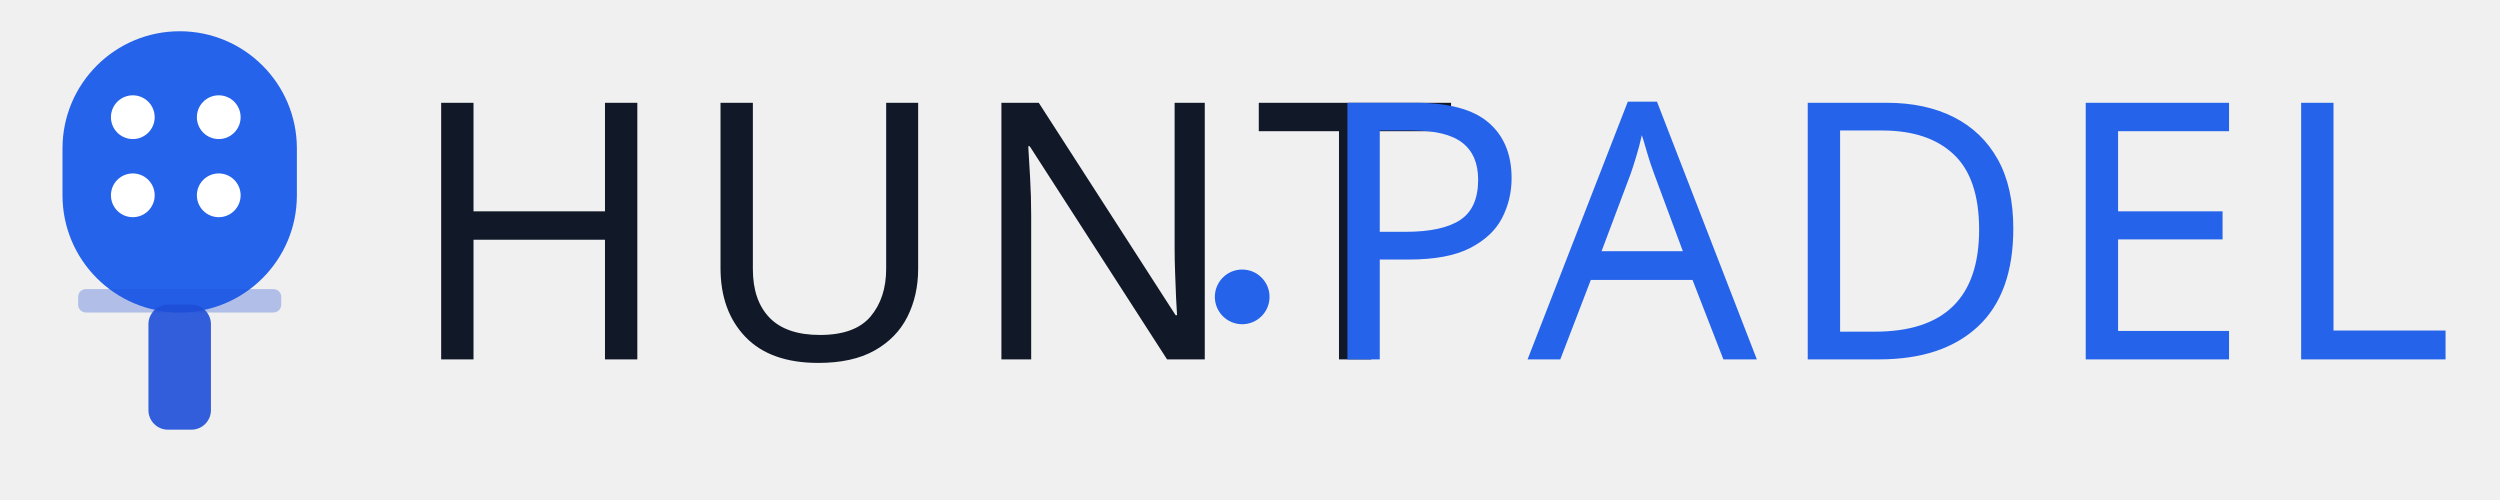
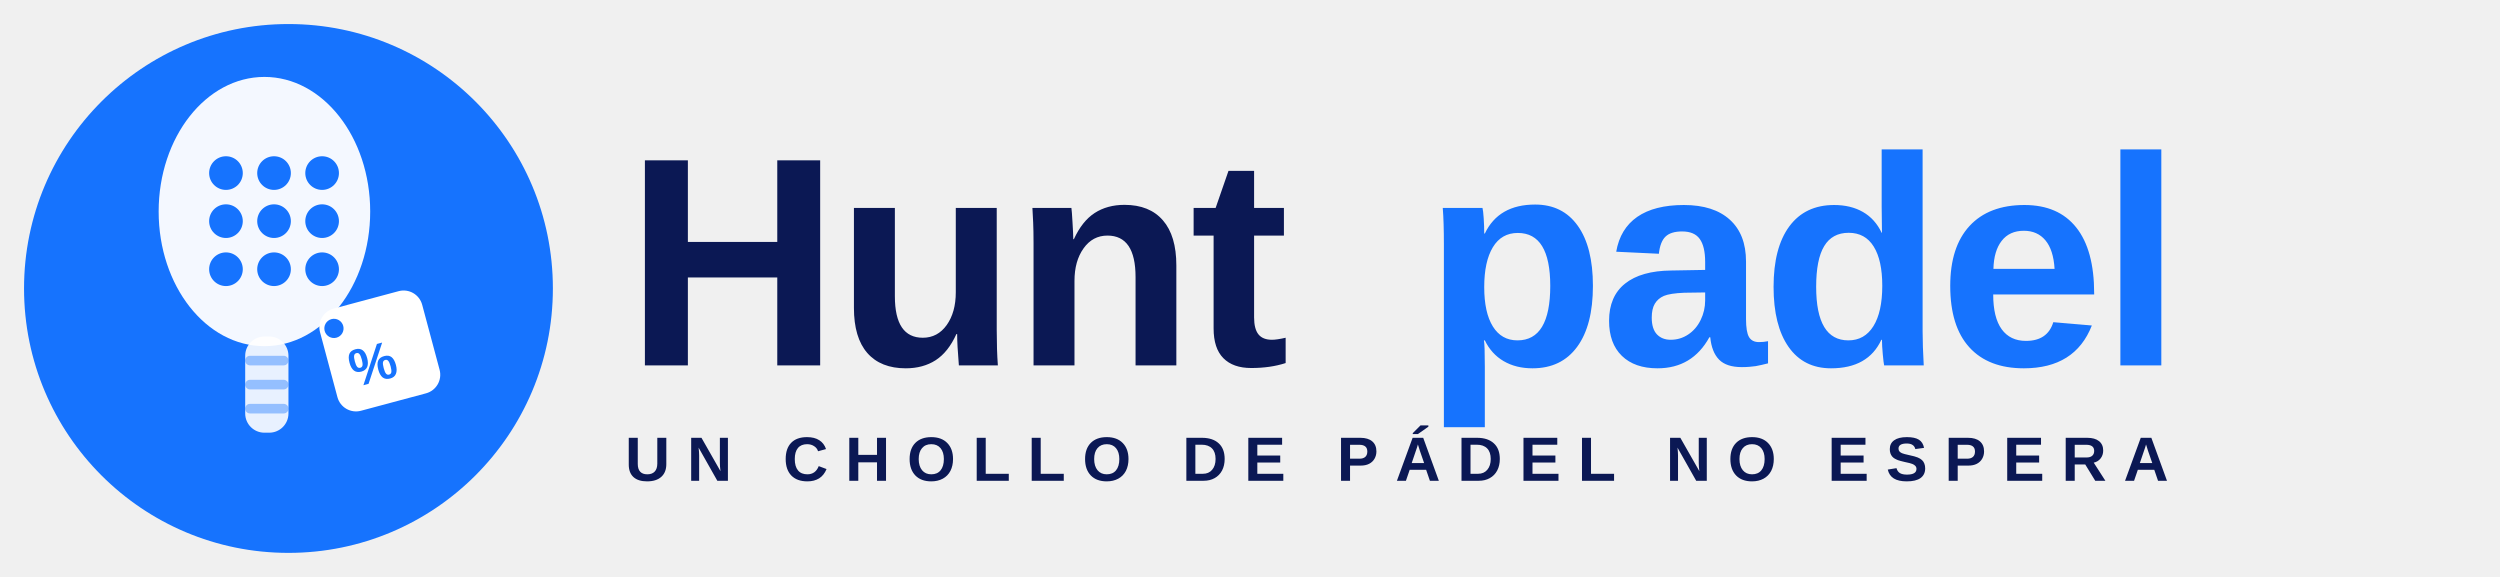
- <svg xmlns="http://www.w3.org/2000/svg" viewBox="0 0 320 64" width="320" height="64">
-   <g transform="translate(0, 2)">
-     <rect x="8" y="2" width="30" height="36" rx="15" fill="#2563EB" />
-     <circle cx="17" cy="13" r="2.8" fill="#ffffff" />
-     <circle cx="28" cy="13" r="2.8" fill="#ffffff" />
-     <circle cx="17" cy="23" r="2.8" fill="#ffffff" />
-     <circle cx="28" cy="23" r="2.8" fill="#ffffff" />
-     <rect x="19" y="37" width="8" height="16" rx="2.5" fill="#1D4ED8" opacity="0.9" />
-     <rect x="10" y="35" width="26" height="3" rx="1" fill="#1D4ED8" opacity="0.3" />
-   </g>
-   <text x="52" y="46" font-family="'Bebas Neue', 'Arial Narrow', sans-serif" font-size="46" fill="#111827" letter-spacing="2">HUNT</text>
-   <circle cx="159" cy="38" r="3.5" fill="#2563EB" />
-   <text x="168" y="46" font-family="'Bebas Neue', 'Arial Narrow', sans-serif" font-size="46" fill="#2563EB" letter-spacing="2">PADEL</text>
+ <svg xmlns="http://www.w3.org/2000/svg" viewBox="0 0 520 120" width="520" height="120">
+   <circle cx="60" cy="60" r="55" fill="#1673FE" />
+   <ellipse cx="55" cy="44" rx="22" ry="28" fill="white" opacity="0.95" />
+   <circle cx="47" cy="36" r="3.5" fill="#1673FE" />
+   <circle cx="57" cy="36" r="3.5" fill="#1673FE" />
+   <circle cx="67" cy="36" r="3.5" fill="#1673FE" />
+   <circle cx="47" cy="46" r="3.5" fill="#1673FE" />
+   <circle cx="57" cy="46" r="3.5" fill="#1673FE" />
+   <circle cx="67" cy="46" r="3.5" fill="#1673FE" />
+   <circle cx="47" cy="56" r="3.5" fill="#1673FE" />
+   <circle cx="57" cy="56" r="3.5" fill="#1673FE" />
+   <circle cx="67" cy="56" r="3.5" fill="#1673FE" />
+   <rect x="51" y="70" width="9" height="20" rx="4" fill="white" opacity="0.9" />
+   <rect x="51" y="74" width="9" height="2" rx="1" fill="#1673FE" opacity="0.4" />
+   <rect x="51" y="79" width="9" height="2" rx="1" fill="#1673FE" opacity="0.4" />
+   <rect x="51" y="84" width="9" height="2" rx="1" fill="#1673FE" opacity="0.4" />
+   <rect x="68" y="62" width="22" height="22" rx="4" fill="white" transform="rotate(-15 79 73)" />
+   <circle cx="71" cy="66" r="2" fill="#1673FE" transform="rotate(-15 79 73)" />
+   <text x="72" y="79" font-family="Arial, sans-serif" font-size="11" font-weight="800" fill="#1673FE" transform="rotate(-15 79 73)">%</text>
+   <text x="130" y="76" font-family="'Nunito', 'Varela Round', 'Arial Rounded MT Bold', Arial, sans-serif" font-size="62" font-weight="900" fill="#0B1854" letter-spacing="-1">Hunt</text>
+   <text x="296" y="76" font-family="'Nunito', 'Varela Round', 'Arial Rounded MT Bold', Arial, sans-serif" font-size="62" font-weight="900" fill="#1673FE" letter-spacing="-1">padel</text>
+   <text x="130" y="100" font-family="Arial, sans-serif" font-size="13" font-weight="600" fill="#0B1854" letter-spacing="3.5">UN CHOLLO DE PÁDEL NO ESPERA</text>
</svg>
